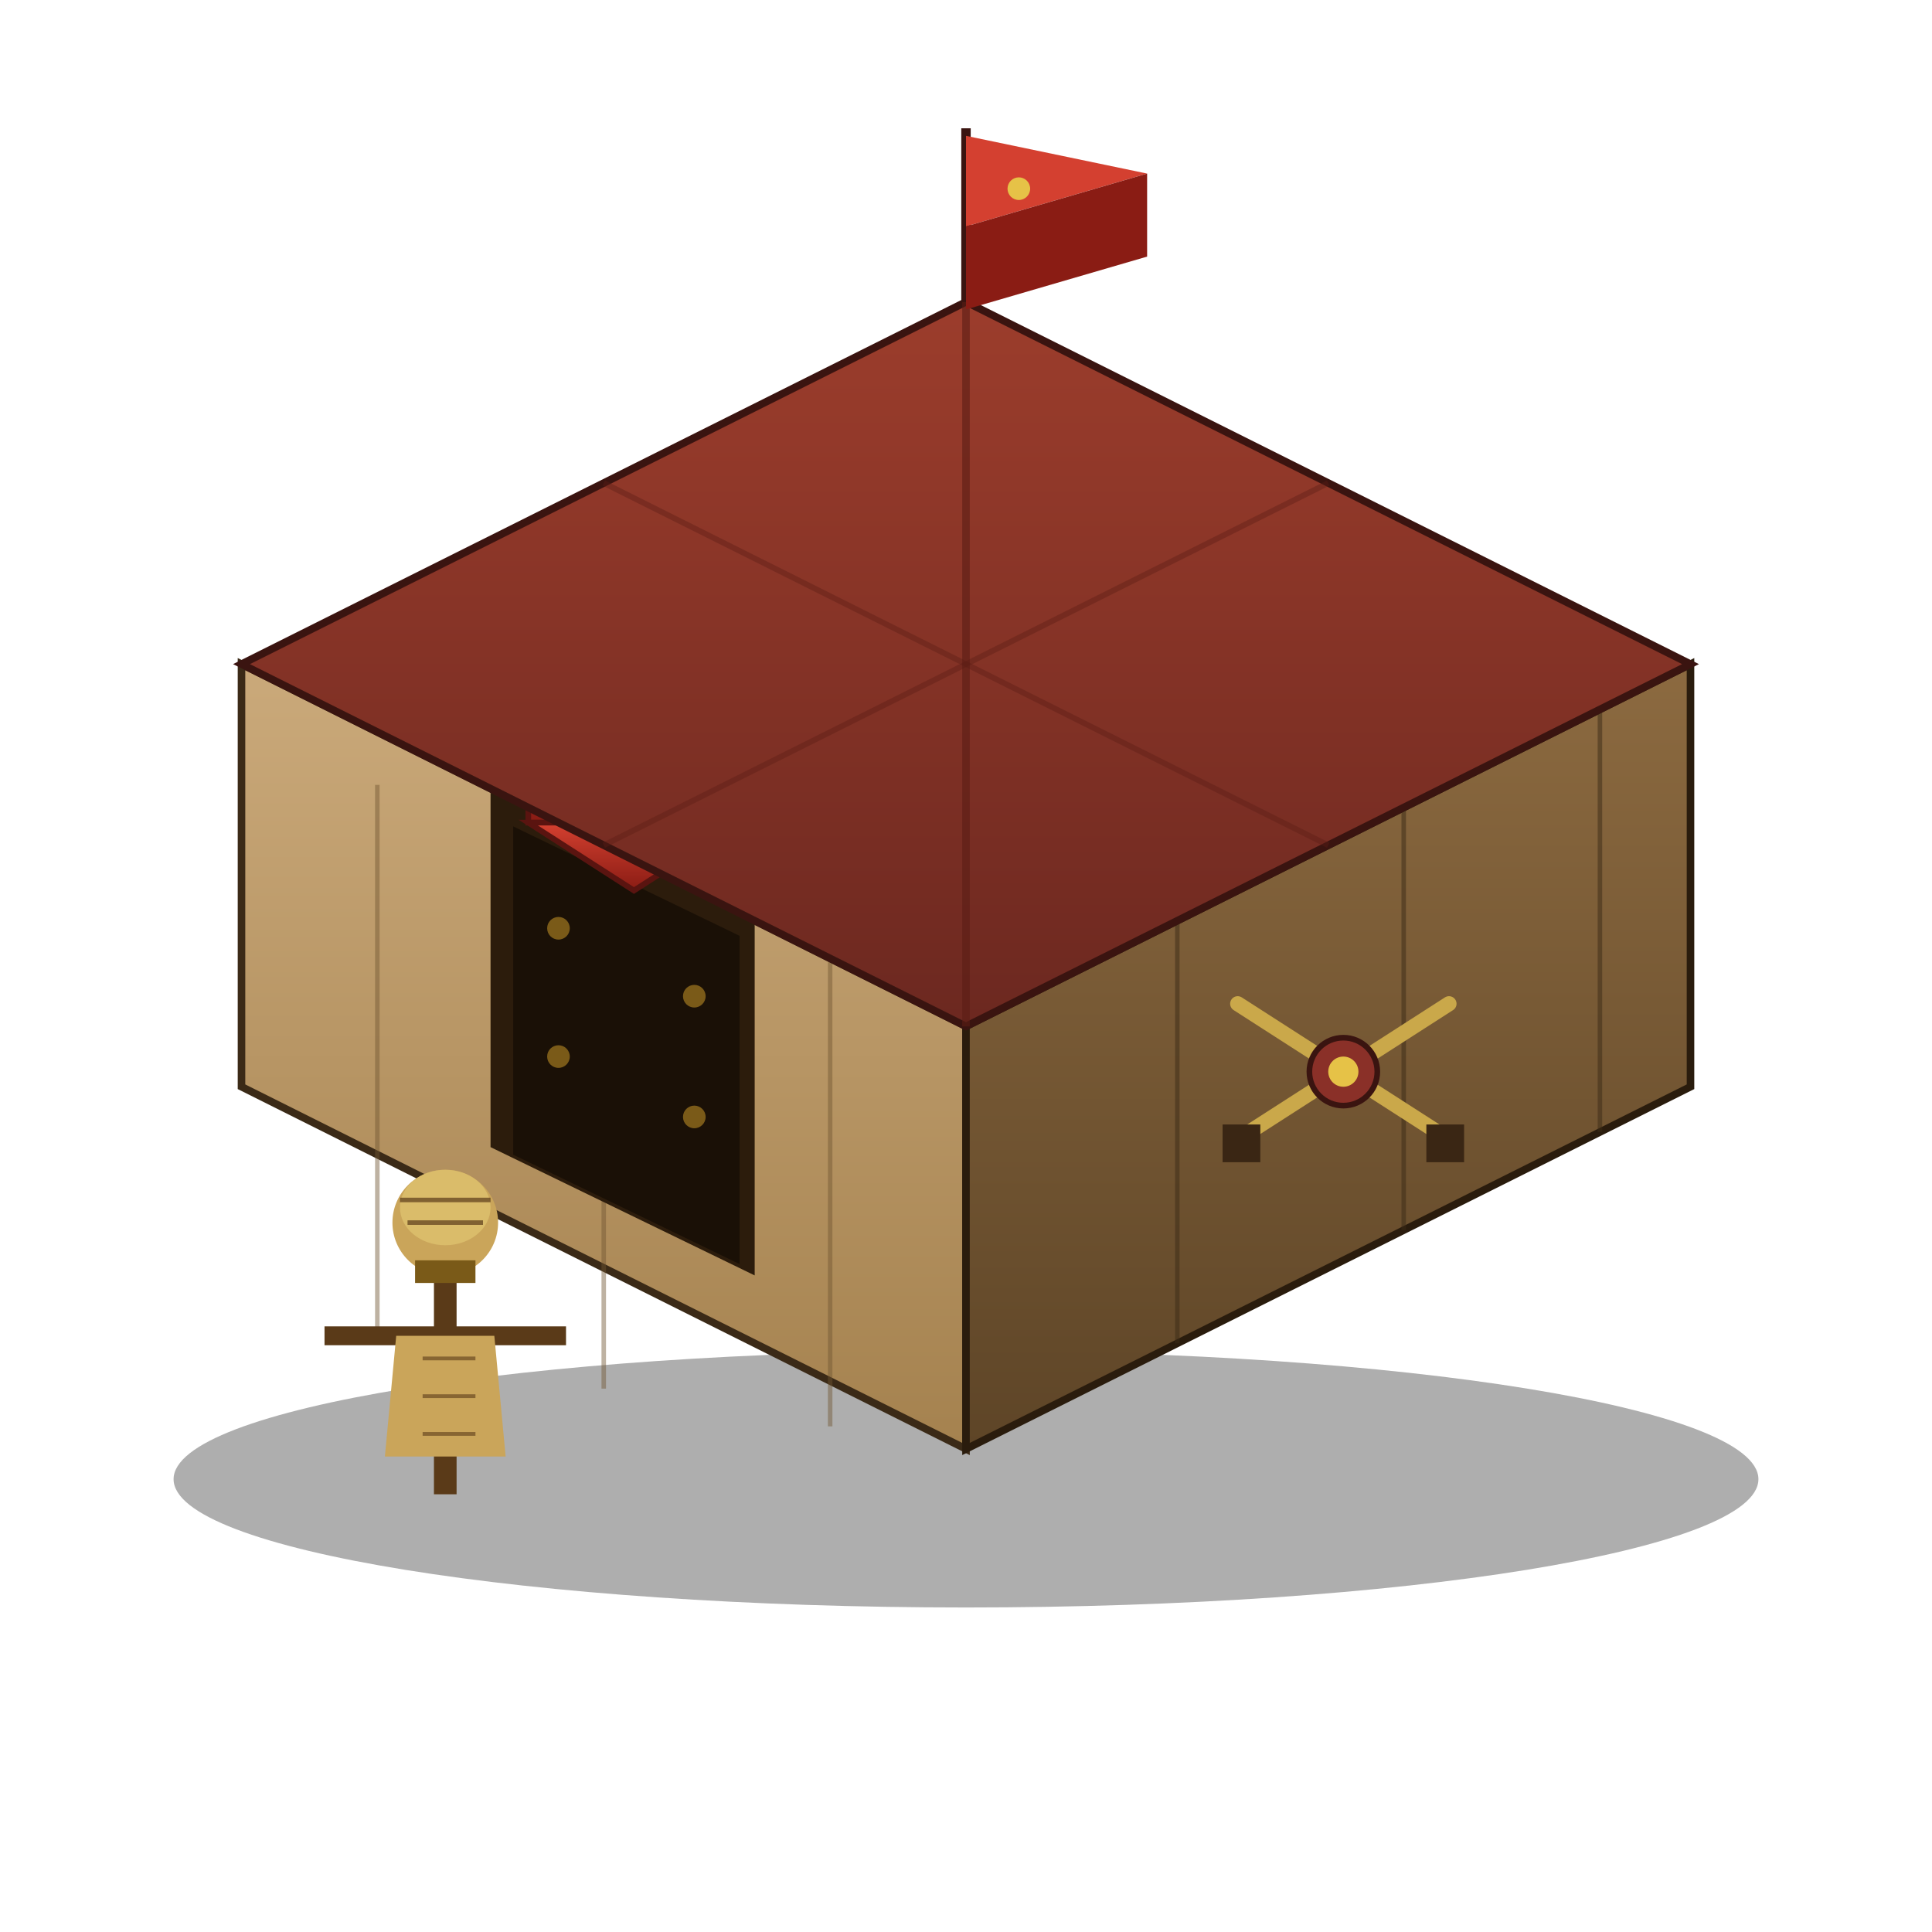
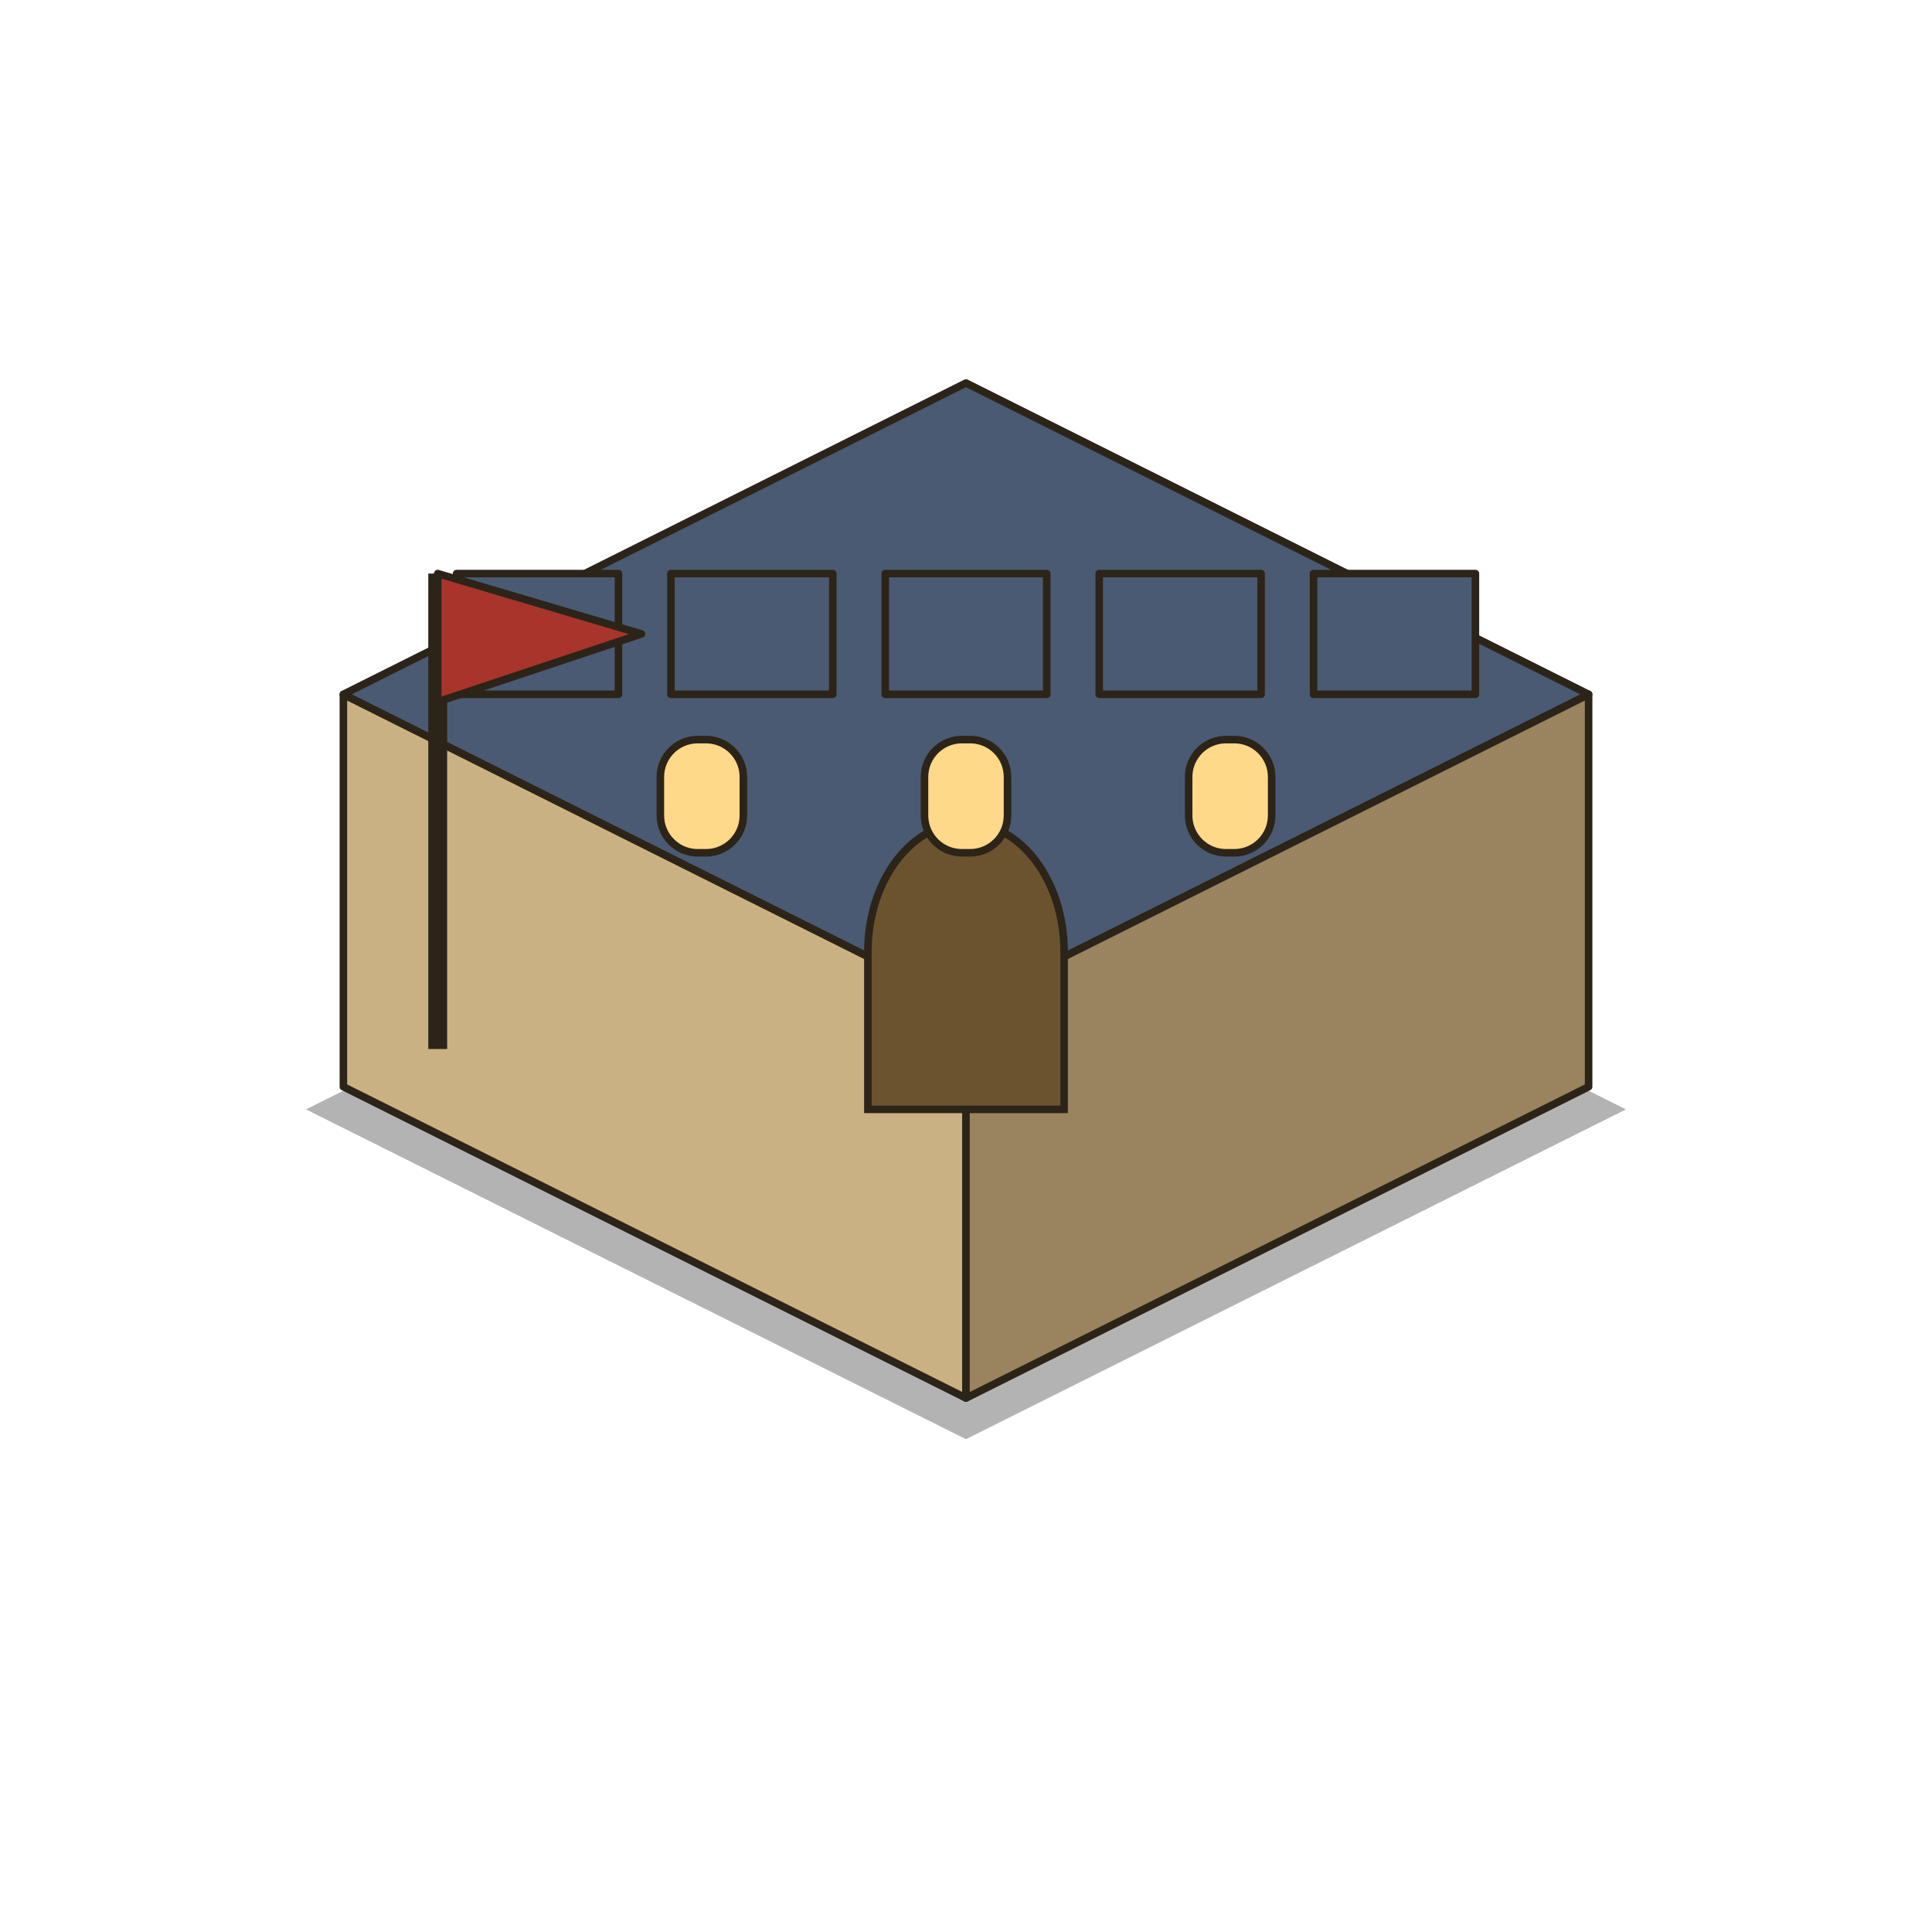
- <svg xmlns="http://www.w3.org/2000/svg" viewBox="0 0 512 512">
-   <defs>
-     <linearGradient id="ks_wallL" x1="0" y1="0" x2="0" y2="1">
-       <stop offset="0" stop-color="#caa97a" />
-       <stop offset="1" stop-color="#a5824f" />
-     </linearGradient>
-     <linearGradient id="ks_wallR" x1="0" y1="0" x2="0" y2="1">
-       <stop offset="0" stop-color="#8c6a40" />
-       <stop offset="1" stop-color="#5e4527" />
-     </linearGradient>
-     <linearGradient id="ks_roof" x1="0" y1="0" x2="0" y2="1">
-       <stop offset="0" stop-color="#9c3d2c" />
-       <stop offset="1" stop-color="#6c2820" />
-     </linearGradient>
-     <linearGradient id="ks_banner" x1="0" y1="0" x2="0" y2="1">
-       <stop offset="0" stop-color="#d44030" />
-       <stop offset="1" stop-color="#8a1c14" />
-     </linearGradient>
-   </defs>
-   <ellipse cx="256" cy="392" rx="210" ry="34" fill="#000" opacity="0.32" />
-   <polygon points="64,288 256,384 256,272 64,176" fill="url(#ks_wallL)" stroke="#3b2a17" stroke-width="2" />
-   <line x1="100" y1="208" x2="100" y2="356" stroke="#6f5530" stroke-width="1.2" opacity="0.45" />
-   <line x1="160" y1="225" x2="160" y2="368" stroke="#6f5530" stroke-width="1.2" opacity="0.45" />
-   <line x1="220" y1="244" x2="220" y2="378" stroke="#6f5530" stroke-width="1.2" opacity="0.45" />
-   <polygon points="130,304 200,338 200,242 130,210" fill="#2c1c0c" />
-   <polygon points="136,306 196,335 196,248 136,219" fill="#1a1006" />
-   <circle cx="148" cy="280" r="3" fill="#7a5a18" />
-   <circle cx="184" cy="296" r="3" fill="#7a5a18" />
-   <circle cx="148" cy="246" r="3" fill="#7a5a18" />
-   <circle cx="184" cy="264" r="3" fill="#7a5a18" />
-   <rect x="140" y="156" width="56" height="62" fill="url(#ks_banner)" stroke="#5a1410" stroke-width="1.5" />
-   <polygon points="140,218 168,236 196,218" fill="url(#ks_banner)" stroke="#5a1410" stroke-width="1.5" />
-   <line x1="148" y1="172" x2="188" y2="208" stroke="#e6c247" stroke-width="3" />
-   <line x1="188" y1="172" x2="148" y2="208" stroke="#e6c247" stroke-width="3" />
-   <circle cx="168" cy="190" r="4" fill="#e6c247" />
-   <line x1="134" y1="152" x2="204" y2="152" stroke="#3a2614" stroke-width="3" />
-   <polygon points="256,384 448,288 448,176 256,272" fill="url(#ks_wallR)" stroke="#2a1c0d" stroke-width="2" />
-   <line x1="312" y1="356" x2="312" y2="244" stroke="#3a2a16" stroke-width="1.2" opacity="0.5" />
-   <line x1="372" y1="326" x2="372" y2="214" stroke="#3a2a16" stroke-width="1.2" opacity="0.5" />
-   <line x1="424" y1="300" x2="424" y2="188" stroke="#3a2a16" stroke-width="1.2" opacity="0.5" />
-   <line x1="328" y1="302" x2="384" y2="266" stroke="#caa84a" stroke-width="4" stroke-linecap="round" />
-   <line x1="384" y1="302" x2="328" y2="266" stroke="#caa84a" stroke-width="4" stroke-linecap="round" />
-   <rect x="324" y="298" width="10" height="10" fill="#3a2614" />
-   <rect x="378" y="298" width="10" height="10" fill="#3a2614" />
-   <circle cx="356" cy="284" r="9" fill="#8a3028" stroke="#3a1410" stroke-width="1.5" />
-   <circle cx="356" cy="284" r="4" fill="#e6c247" />
-   <polygon points="256,80 448,176 256,272 64,176" fill="url(#ks_roof)" stroke="#3a1410" stroke-width="2" />
-   <line x1="256" y1="80" x2="256" y2="272" stroke="#5a1c14" stroke-width="2" opacity="0.6" />
-   <line x1="160" y1="128" x2="352" y2="224" stroke="#5a1c14" stroke-width="1.5" opacity="0.4" />
-   <line x1="352" y1="128" x2="160" y2="224" stroke="#5a1c14" stroke-width="1.5" opacity="0.4" />
-   <line x1="256" y1="80" x2="256" y2="34" stroke="#3a1410" stroke-width="2.5" />
-   <polygon points="256,36 304,46 256,60" fill="#d44030" />
-   <polygon points="256,60 304,46 304,68 256,82" fill="#8a1c14" />
-   <circle cx="270" cy="50" r="3" fill="#e6c247" />
-   <line x1="118" y1="328" x2="118" y2="396" stroke="#5a3a18" stroke-width="6" />
-   <line x1="86" y1="354" x2="150" y2="354" stroke="#5a3a18" stroke-width="5" />
-   <ellipse cx="118" cy="324" rx="14" ry="14" fill="#caa55a" />
-   <ellipse cx="118" cy="320" rx="12" ry="10" fill="#dabc6a" />
-   <line x1="106" y1="318" x2="130" y2="318" stroke="#5a3a18" stroke-width="1.2" opacity="0.7" />
-   <line x1="108" y1="324" x2="128" y2="324" stroke="#5a3a18" stroke-width="1.2" opacity="0.7" />
-   <rect x="110" y="334" width="16" height="6" fill="#7a5a18" />
-   <polygon points="105,354 131,354 134,386 102,386" fill="#caa55a" />
-   <line x1="112" y1="360" x2="126" y2="360" stroke="#5a3a18" stroke-width="1" opacity="0.6" />
-   <line x1="112" y1="370" x2="126" y2="370" stroke="#5a3a18" stroke-width="1" opacity="0.6" />
-   <line x1="112" y1="380" x2="126" y2="380" stroke="#5a3a18" stroke-width="1" opacity="0.6" />
+ <svg xmlns="http://www.w3.org/2000/svg" viewBox="0 0 512 512" width="512" height="512">
+   <polygon points="81.1,294.0 256.0,206.6 430.9,294.0 256.0,381.4" fill="#000000" opacity="0.30" />
+   <polygon points="91.0,288.0 256.0,370.5 256.0,266.5 91.0,184.0" fill="#c9b184" stroke="#2c2418" stroke-width="2.0" stroke-linejoin="round" />
+   <polygon points="256.0,370.5 421.0,288.0 421.0,184.0 256.0,266.5" fill="#9a8460" stroke="#2c2418" stroke-width="2.0" stroke-linejoin="round" />
+   <polygon points="256.0,101.5 421.0,184.0 256.0,266.5 91.0,184.0" fill="#4a5a72" stroke="#2c2418" stroke-width="2.0" stroke-linejoin="round" />
+   <polygon points="121.0,184.0 163.9,184.0 163.9,152.0 121.0,152.0" fill="#4a5a72" stroke="#2c2418" stroke-width="2.0" stroke-linejoin="round" />
+   <polygon points="177.8,184.0 220.7,184.0 220.7,152.0 177.8,152.0" fill="#4a5a72" stroke="#2c2418" stroke-width="2.0" stroke-linejoin="round" />
+   <polygon points="234.6,184.0 277.4,184.0 277.4,152.0 234.6,152.0" fill="#4a5a72" stroke="#2c2418" stroke-width="2.0" stroke-linejoin="round" />
+   <polygon points="291.3,184.0 334.2,184.0 334.2,152.0 291.3,152.0" fill="#4a5a72" stroke="#2c2418" stroke-width="2.0" stroke-linejoin="round" />
+   <polygon points="348.1,184.0 391.0,184.0 391.0,152.0 348.1,152.0" fill="#4a5a72" stroke="#2c2418" stroke-width="2.0" stroke-linejoin="round" />
+   <path d="M 230.0 294.0 L 230.0 252.2 A 26.0 34.2 0 0 1 282.0 252.2 L 282.0 294.0 Z" fill="#6b5330" stroke="#2c2418" stroke-width="2" />
+   <rect x="175.0" y="196.0" width="22.0" height="30.0" rx="9.9" fill="#ffd98a" stroke="#2c2418" stroke-width="2" />
+   <rect x="245.0" y="196.0" width="22.0" height="30.0" rx="9.9" fill="#ffd98a" stroke="#2c2418" stroke-width="2" />
+   <rect x="315.0" y="196.0" width="22.0" height="30.0" rx="9.9" fill="#ffd98a" stroke="#2c2418" stroke-width="2" />
+   <line x1="116.0" y1="152.0" x2="116.0" y2="278.0" stroke="#2c2418" stroke-width="5" />
+   <polygon points="116.0,152.0 170.0,168.0 116.0,186.0" fill="#a8342c" stroke="#2c2418" stroke-width="2.0" stroke-linejoin="round" />
</svg>
